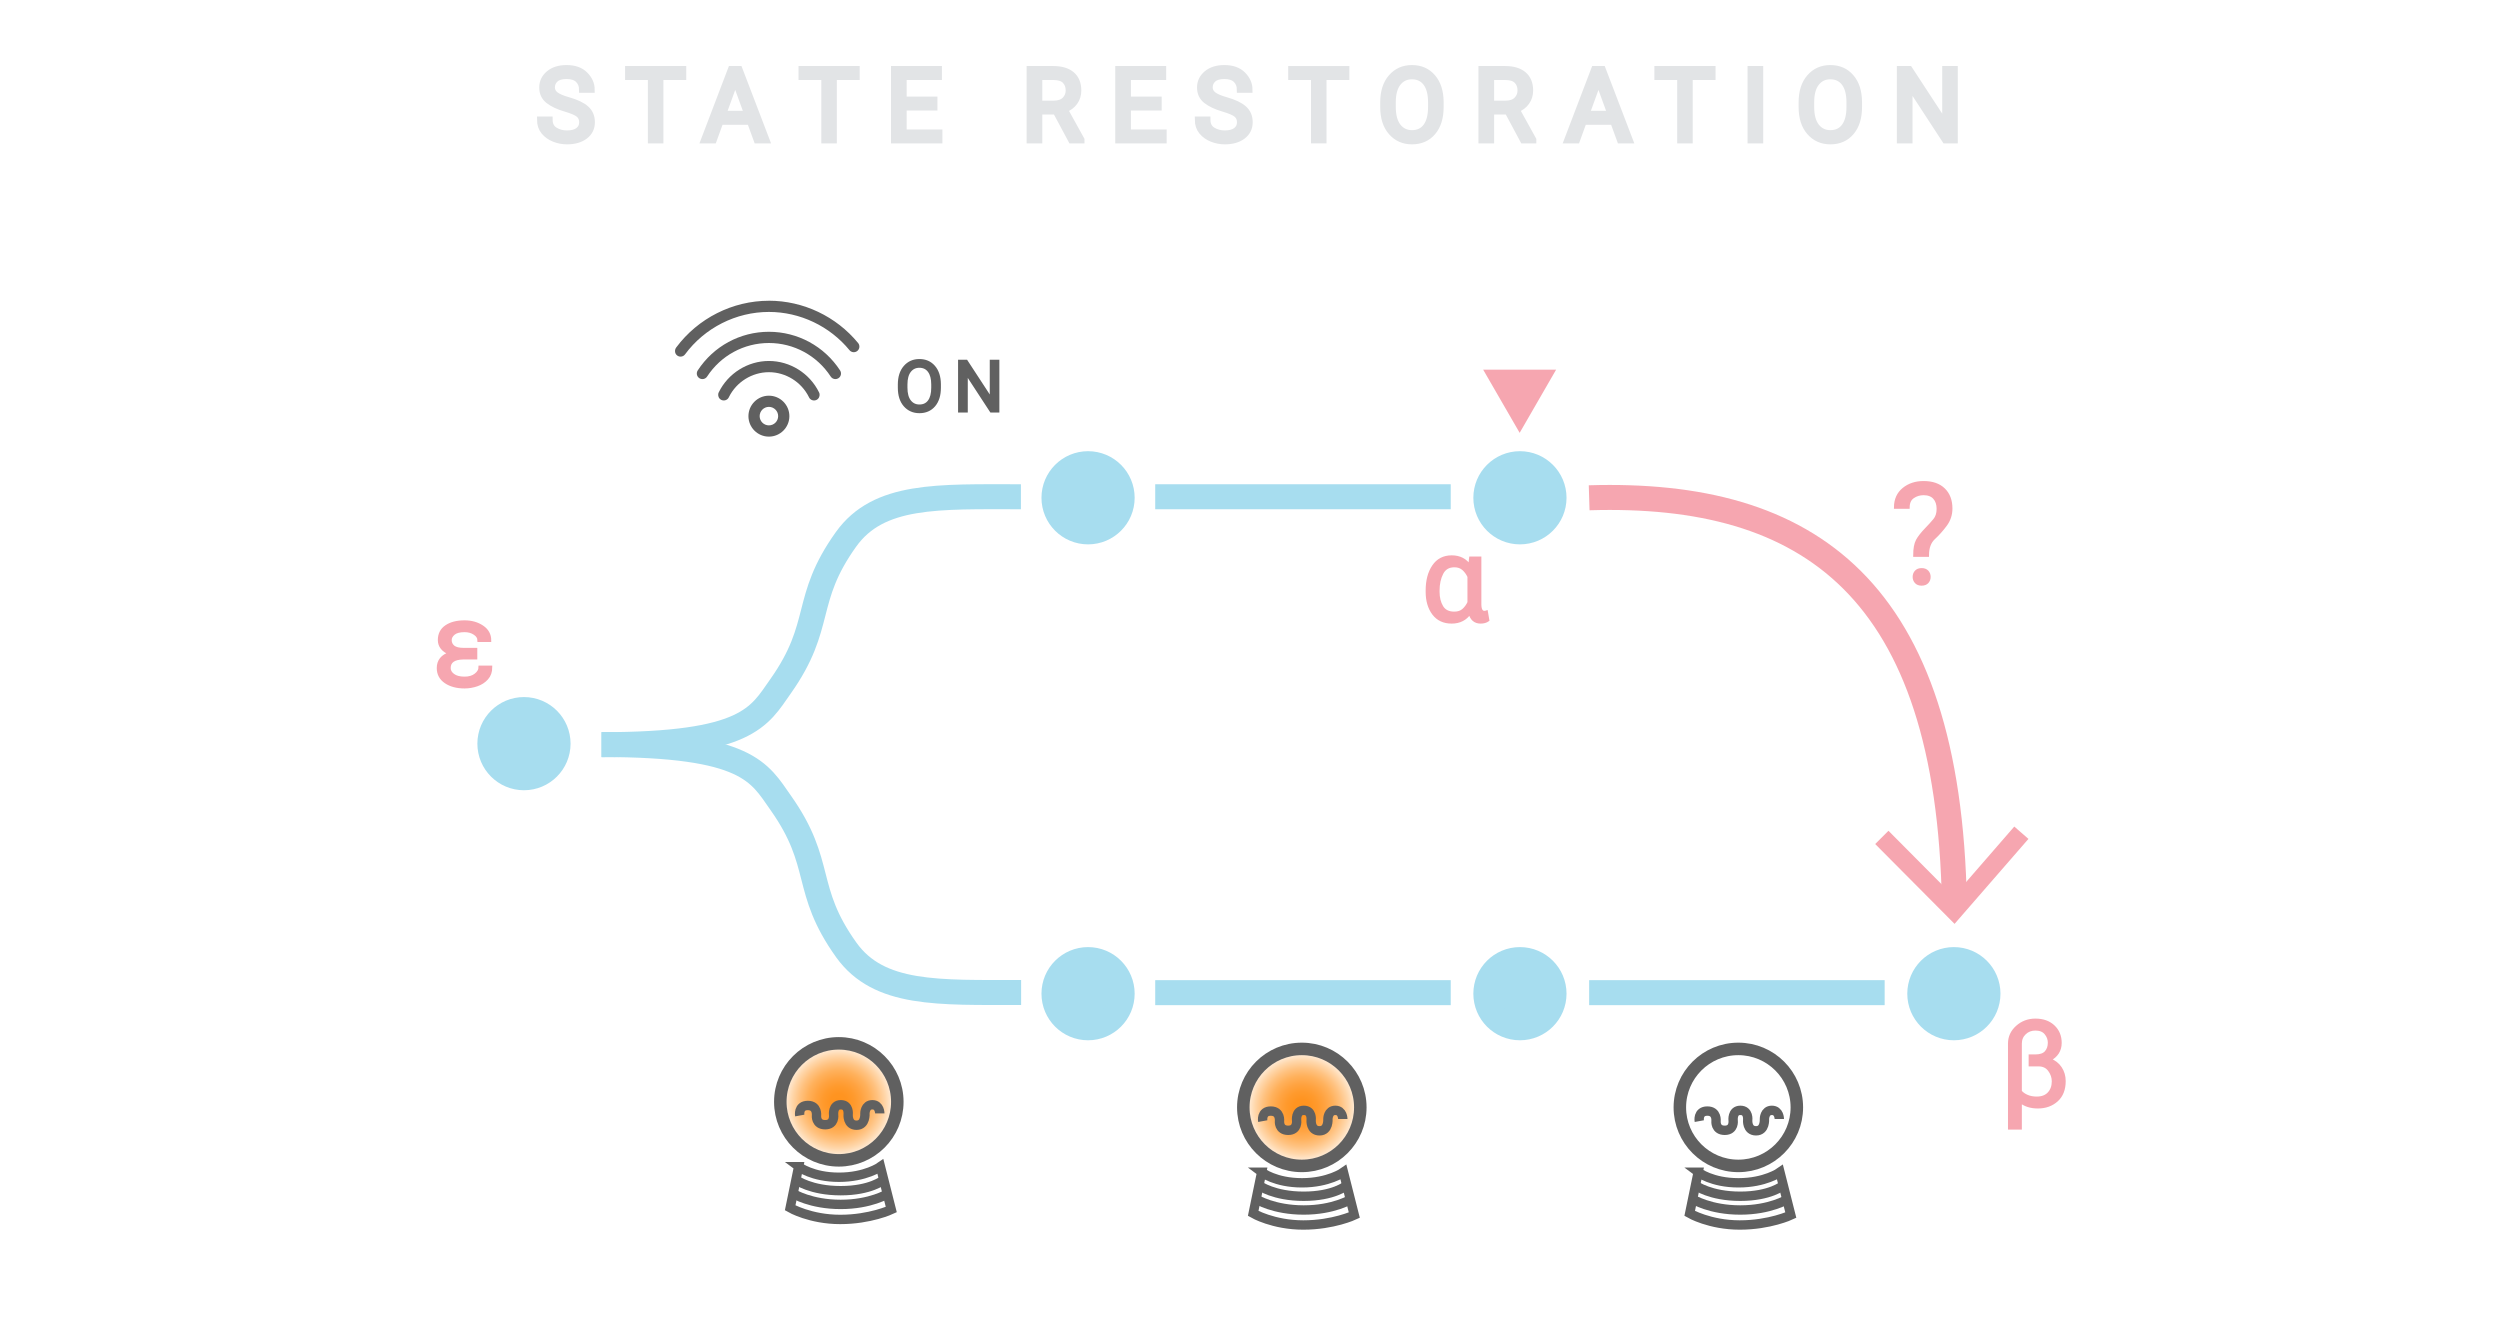
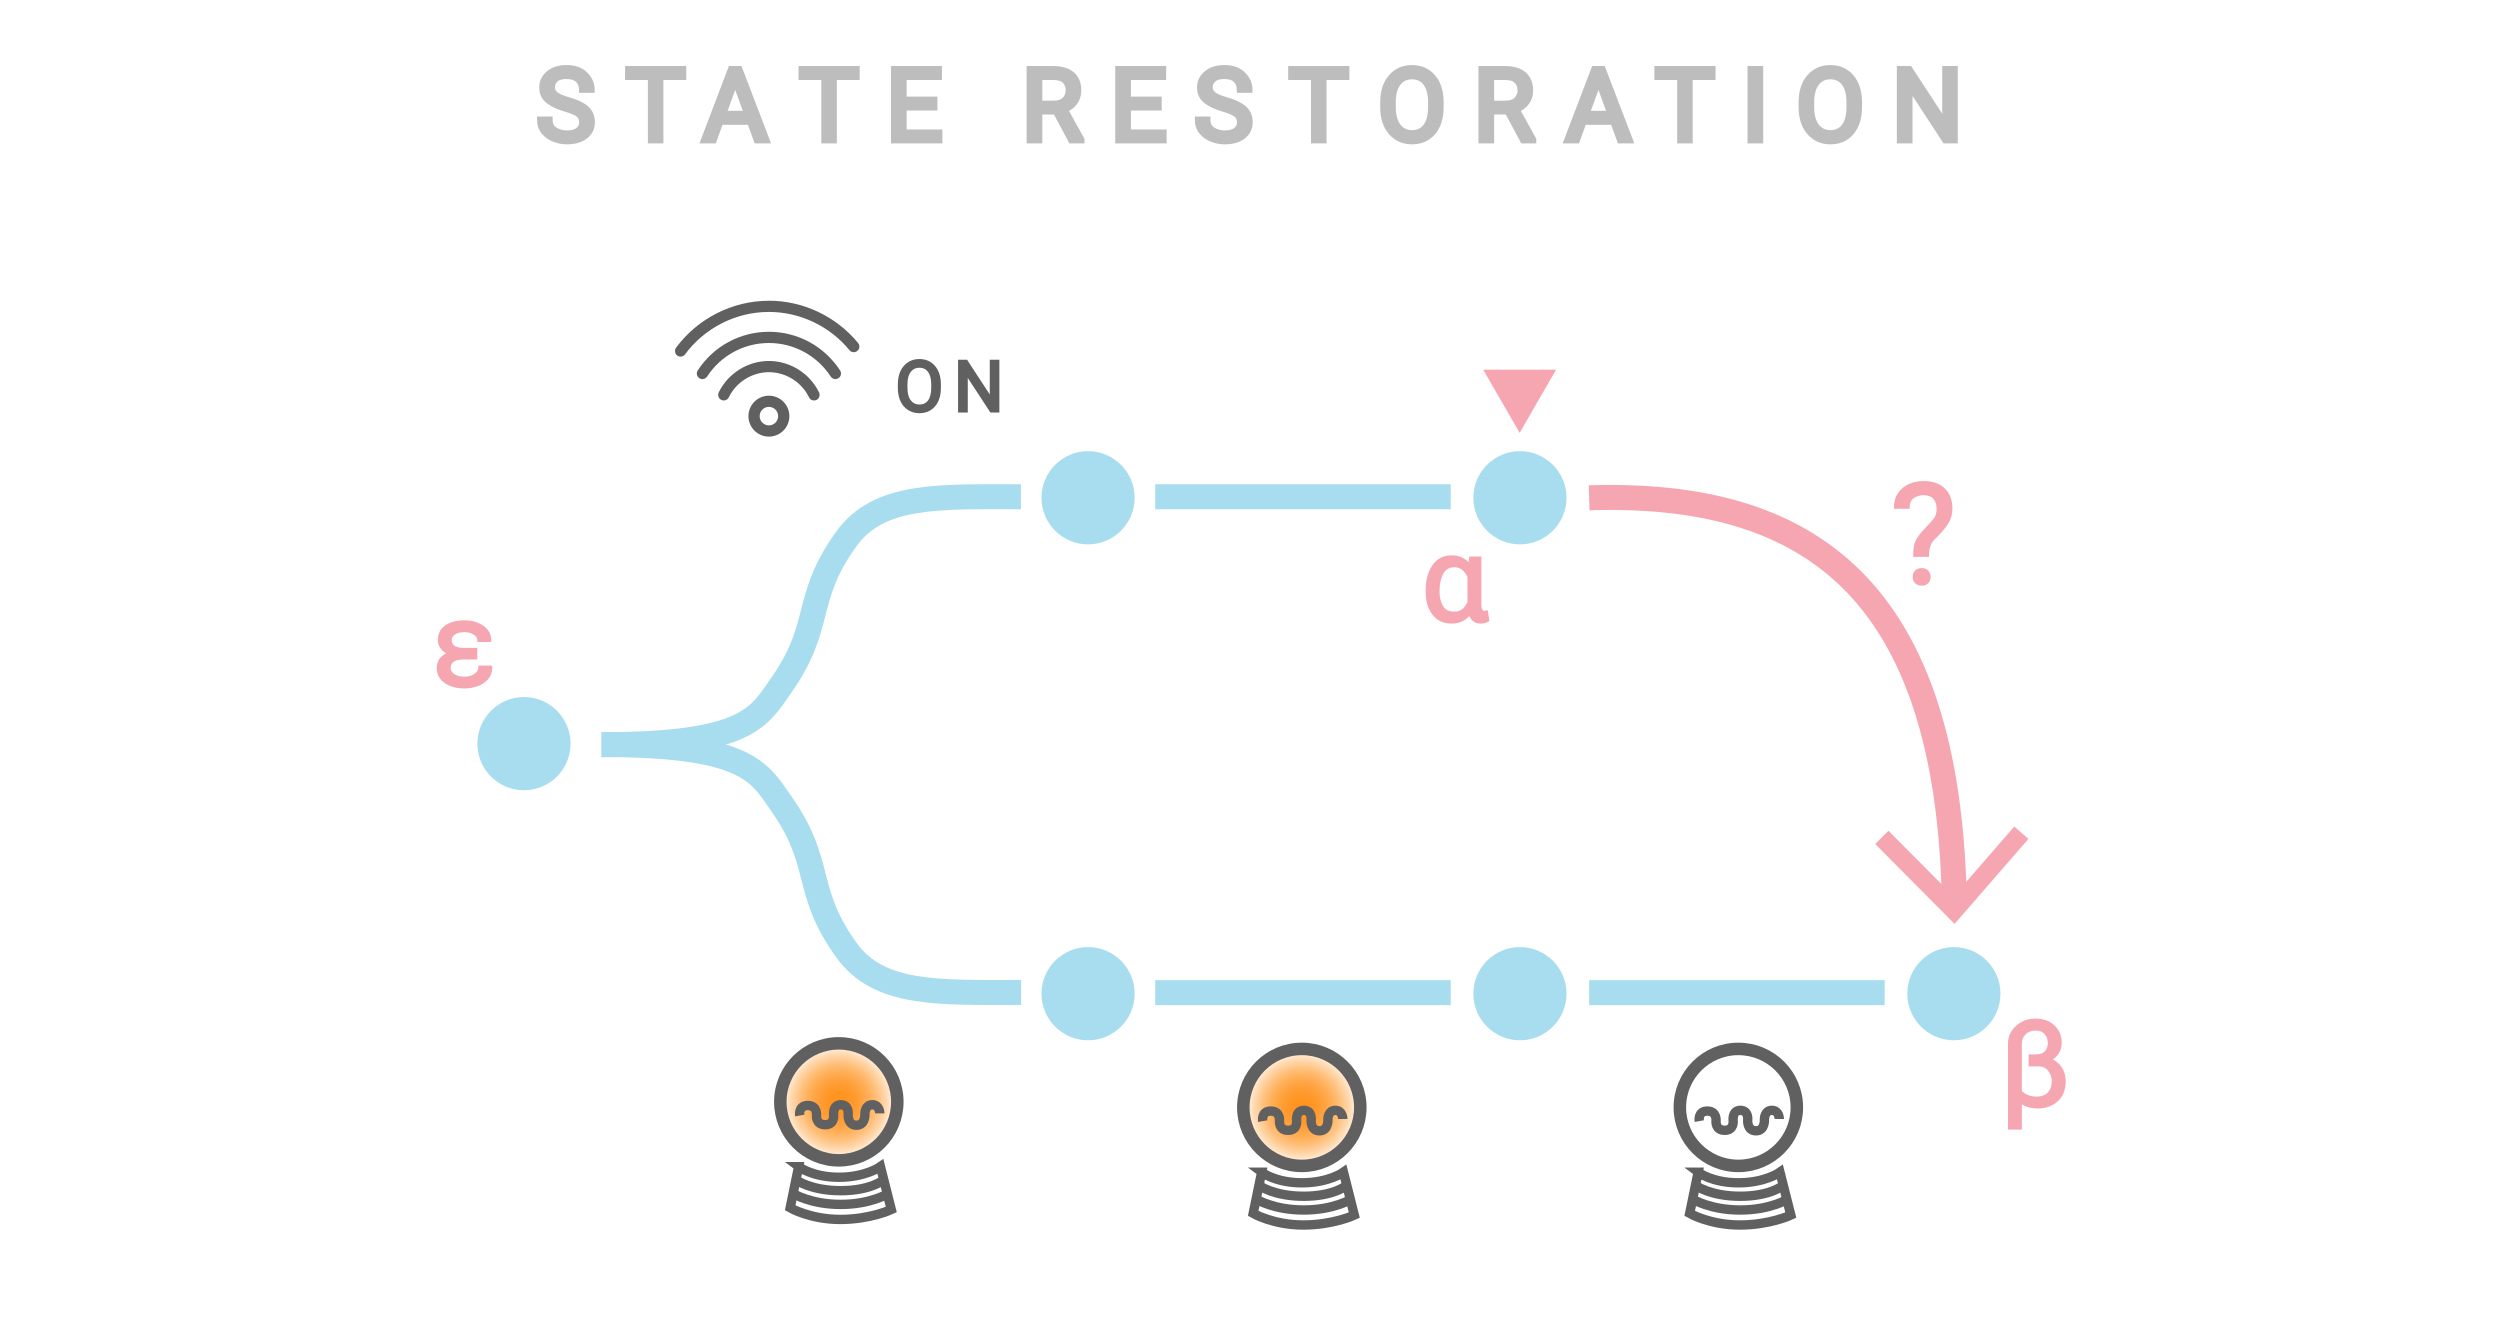
<svg xmlns="http://www.w3.org/2000/svg" xmlns:xlink="http://www.w3.org/1999/xlink" viewBox="0 0 800 426">
  <defs>
-     <style>.cls-1{letter-spacing:.21em;}.cls-2{letter-spacing:.21em;}.cls-3{stroke-width:3px;}.cls-3,.cls-4,.cls-5,.cls-6,.cls-7,.cls-8,.cls-9,.cls-10,.cls-11,.cls-12,.cls-13{stroke-miterlimit:10;}.cls-3,.cls-4,.cls-7,.cls-12{fill:none;}.cls-3,.cls-5,.cls-7,.cls-8,.cls-13{stroke:#606060;}.cls-4,.cls-9{stroke:#a7ddef;}.cls-4,.cls-9,.cls-12{stroke-width:8px;}.cls-5{fill:url(#radial-gradient-2);}.cls-5,.cls-7,.cls-8{stroke-width:4px;}.cls-6{font-size:44.7px;}.cls-6,.cls-14,.cls-11{fill:#f6a6b0;}.cls-6,.cls-10,.cls-11,.cls-13{font-family:Roboto-Black, Roboto;}.cls-6,.cls-11,.cls-12{stroke:#f6a6b0;}.cls-6,.cls-13{letter-spacing:.15em;}.cls-8{fill:url(#radial-gradient);}.cls-9{fill:#a7ddef;}.cls-10{fill:#e2e4e6;font-size:32px;stroke:#e2e4e6;stroke-width:2px;}.cls-11{font-size:38px;letter-spacing:.15em;}.cls-15,.cls-13{fill:#606060;}.cls-16{letter-spacing:.27em;}.cls-13{font-size:22.35px;}.cls-17{letter-spacing:.27em;}.cls-18{letter-spacing:.26em;}</style>
+     <style>.cls-1{letter-spacing:.21em;}.cls-2{letter-spacing:.21em;}.cls-3{stroke-width:3px;}.cls-3,.cls-4,.cls-5,.cls-6,.cls-7,.cls-8,.cls-9,.cls-10,.cls-11,.cls-12,.cls-13{stroke-miterlimit:10;}.cls-3,.cls-4,.cls-7,.cls-12{fill:none;}.cls-3,.cls-5,.cls-7,.cls-8,.cls-13{stroke:#606060;}.cls-4,.cls-9{stroke:#a7ddef;}.cls-4,.cls-9,.cls-12{stroke-width:8px;}.cls-5{fill:url(#radial-gradient-2);}.cls-5,.cls-7,.cls-8{stroke-width:4px;}.cls-6{font-size:44.7px;}.cls-6,.cls-14,.cls-11{fill:#f6a6b0;}.cls-6,.cls-10,.cls-11,.cls-13{font-family:Roboto-Black, Roboto;}.cls-6,.cls-11,.cls-12{stroke:#f6a6b0;}.cls-6,.cls-13{letter-spacing:.15em;}.cls-8{fill:url(#radial-gradient);}.cls-9{fill:#a7ddef;}.cls-10{fill:#bdbdbd;font-size:32px;stroke:#bdbdbd;stroke-width:2px;}.cls-11{font-size:38px;letter-spacing:.15em;}.cls-15,.cls-13{fill:#606060;}.cls-16{letter-spacing:.27em;}.cls-13{font-size:22.35px;}.cls-17{letter-spacing:.27em;}.cls-18{letter-spacing:.26em;}</style>
    <radialGradient id="radial-gradient" cx="268.42" cy="352.59" fx="268.42" fy="352.59" r="18.72" gradientUnits="userSpaceOnUse">
      <stop offset="0" stop-color="#ff931e" />
      <stop offset=".14" stop-color="#ff9421" />
      <stop offset=".27" stop-color="#ff9a2d" />
      <stop offset=".4" stop-color="#ffa341" />
      <stop offset=".54" stop-color="#ffb15c" />
      <stop offset=".67" stop-color="#ffc280" />
      <stop offset=".8" stop-color="#ffd7ab" />
      <stop offset=".93" stop-color="#ffefde" />
      <stop offset="1" stop-color="#fff" />
    </radialGradient>
    <radialGradient id="radial-gradient-2" cx="416.58" cy="354.37" fx="416.58" fy="354.37" r="18.72" xlink:href="#radial-gradient" />
  </defs>
  <g id="slide_7">
    <g>
      <path class="cls-12" d="M508.53,159.29c70.32-2.16,115.05,28.93,116.88,129.85" />
      <polygon class="cls-14" points="600.06 270.09 604.31 265.85 625.17 286.84 644.57 264.5 649.1 268.45 625.46 295.64 600.06 270.09" />
    </g>
    <text class="cls-6" transform="translate(604.92 186.65)">
      <tspan x="0" y="0">?</tspan>
    </text>
  </g>
  <g id="Layer_19">
    <circle class="cls-9" cx="167.67" cy="237.97" r="10.91" />
    <circle class="cls-9" cx="348.18" cy="317.98" r="10.91" />
    <circle class="cls-9" cx="348.18" cy="159.29" r="10.91" />
    <path class="cls-4" d="M192.46,238.3c46.83,0,50.45-8.95,57.31-18.67,13.93-19.71,7.03-27.59,20.97-47.06,10.45-14.59,29.36-13.61,55.95-13.61" />
    <path class="cls-4" d="M192.53,238.25c46.83,0,50.45,8.95,57.31,18.67,13.93,19.71,7.03,27.59,20.97,47.06,10.45,14.59,29.36,13.61,55.95,13.61" />
    <circle class="cls-9" cx="486.38" cy="159.29" r="10.91" />
    <line class="cls-4" x1="369.67" y1="158.96" x2="464.23" y2="158.96" />
    <polygon class="cls-14" points="486.29 138.51 497.96 118.29 474.61 118.29 486.29 138.51" />
    <circle class="cls-9" cx="486.38" cy="317.98" r="10.91" />
    <line class="cls-4" x1="369.67" y1="317.65" x2="464.23" y2="317.65" />
    <circle class="cls-9" cx="625.24" cy="317.98" r="10.91" />
    <line class="cls-4" x1="508.53" y1="317.65" x2="603.09" y2="317.65" />
    <text class="cls-11" transform="translate(138.42 219.43)">
      <tspan x="0" y="0">ε</tspan>
    </text>
    <text class="cls-11" transform="translate(454.85 198.66)">
      <tspan x="0" y="0">α</tspan>
    </text>
    <text class="cls-11" transform="translate(640.07 353.84)">
      <tspan x="0" y="0">β</tspan>
    </text>
    <g>
      <circle class="cls-8" cx="268.42" cy="352.59" r="18.72" />
      <path class="cls-3" d="M281.53,356.28s0-2.76-2.38-2.76-2.38,2.76-2.38,2.76c0,0,.3,3.79-2.68,3.79s-2.68-3.45-2.68-3.45c0,0,.39-3.1-2.34-3.1s-2.31,3.28-2.31,3.28c0,0,.4,3.11-2.69,3.11s-2.79-2.94-2.79-2.94c0,0,.39-3.22-2.78-3.22s-2.58,3.22-2.58,3.22" />
      <path class="cls-3" d="M255.55,373.33s4.39,3.39,12.91,3.39,13.28-3.39,13.28-3.39l3.47,13.73s-6.73,3.16-16.34,3.16-16.02-3.71-16.02-3.71l2.71-13.18Z" />
      <path class="cls-3" d="M254.8,377.6s4.64,3.42,14.23,3.42,13.67-3.42,13.67-3.42" />
      <path class="cls-3" d="M253.9,381.99s5.53,3.42,15.12,3.42,15.08-3.42,15.08-3.42" />
    </g>
    <g>
      <circle class="cls-5" cx="416.58" cy="354.37" r="18.72" />
      <path class="cls-3" d="M429.69,358.07s0-2.76-2.38-2.76-2.38,2.76-2.38,2.76c0,0,.3,3.79-2.68,3.79s-2.68-3.45-2.68-3.45c0,0,.39-3.1-2.34-3.1s-2.31,3.28-2.31,3.28c0,0,.4,3.11-2.69,3.11s-2.79-2.94-2.79-2.94c0,0,.39-3.22-2.78-3.22s-2.58,3.22-2.58,3.22" />
      <path class="cls-3" d="M403.72,375.11s4.39,3.39,12.91,3.39,13.28-3.39,13.28-3.39l3.47,13.73s-6.73,3.16-16.34,3.16-16.02-3.71-16.02-3.71l2.71-13.18Z" />
      <path class="cls-3" d="M402.96,379.38s4.64,3.42,14.23,3.42,13.67-3.42,13.67-3.42" />
      <path class="cls-3" d="M402.07,383.78s5.53,3.42,15.12,3.42,15.08-3.42,15.08-3.42" />
    </g>
    <g>
      <circle class="cls-7" cx="556.27" cy="354.37" r="18.72" />
      <path class="cls-3" d="M569.38,358.07s0-2.76-2.38-2.76-2.38,2.76-2.38,2.76c0,0,.3,3.79-2.68,3.79s-2.68-3.45-2.68-3.45c0,0,.39-3.1-2.34-3.1s-2.31,3.28-2.31,3.28c0,0,.4,3.11-2.69,3.11s-2.79-2.94-2.79-2.94c0,0,.39-3.22-2.78-3.22s-2.58,3.22-2.58,3.22" />
      <path class="cls-3" d="M543.4,375.11s4.39,3.39,12.91,3.39,13.28-3.39,13.28-3.39l3.47,13.73s-6.73,3.16-16.34,3.16-16.02-3.71-16.02-3.71l2.71-13.18Z" />
      <path class="cls-3" d="M542.65,379.38s4.64,3.42,14.23,3.42,13.67-3.42,13.67-3.42" />
      <path class="cls-3" d="M541.75,383.78s5.53,3.42,15.12,3.42,15.08-3.42,15.08-3.42" />
    </g>
    <g>
      <path class="cls-15" d="M246.05,126.62c-3.61,0-6.55,2.94-6.55,6.55s2.94,6.55,6.55,6.55,6.55-2.94,6.55-6.55-2.94-6.55-6.55-6.55Zm0,9.5c-1.63,0-2.96-1.33-2.96-2.96s1.33-2.96,2.96-2.96,2.96,1.33,2.96,2.96-1.33,2.96-2.96,2.96Z" />
      <path class="cls-15" d="M246.05,96.24c-11.62,0-22.7,5.59-29.66,14.95-.58,.78-.51,1.9,.25,2.52,.34,.28,.74,.41,1.14,.41,.55,0,1.09-.25,1.44-.73,6.28-8.5,16.31-13.57,26.83-13.57,9.96,0,19.48,4.55,25.79,12.24,.6,.73,1.68,.86,2.44,.29h0c.83-.61,.97-1.8,.31-2.59-6.99-8.5-17.52-13.53-28.54-13.53Z" />
      <path class="cls-15" d="M246.05,106.17c-9.21,0-17.73,4.62-22.78,12.37-.54,.83-.31,1.94,.52,2.48,.83,.54,1.94,.31,2.48-.52,4.39-6.73,11.78-10.74,19.78-10.74s15.39,4.02,19.78,10.74c.34,.53,.92,.81,1.5,.81,.34,0,.68-.09,.98-.29,.83-.54,1.06-1.65,.52-2.48-5.06-7.75-13.57-12.37-22.78-12.37Z" />
      <path class="cls-15" d="M246.05,115.51c-6.78,0-13.08,3.95-16.05,10.04-.36,.72-.19,1.6,.41,2.14,.74,.66,1.87,.6,2.53-.13,.14-.16,.25-.33,.32-.51,2.4-4.83,7.41-7.95,12.79-7.95s10.38,3.11,12.79,7.95c.08,.18,.18,.36,.32,.51,.35,.39,.84,.59,1.33,.59,.43,0,.86-.15,1.2-.46,.59-.54,.76-1.41,.41-2.12-2.98-6.11-9.28-10.06-16.06-10.06Z" />
    </g>
    <text class="cls-13" transform="translate(286.51 131.5)">
      <tspan x="0" y="0">ON</tspan>
    </text>
    <text class="cls-10" transform="translate(171.57 44.88)">
      <tspan class="cls-16" x="0" y="0">S</tspan>
      <tspan class="cls-1" x="28.67" y="0">TA</tspan>
      <tspan class="cls-17" x="84.17" y="0">TE RES</tspan>
      <tspan class="cls-18" x="240.87" y="0">T</tspan>
      <tspan class="cls-17" x="269.24" y="0">OR</tspan>
      <tspan class="cls-2" x="329.49" y="0">A</tspan>
      <tspan class="cls-17" x="358.05" y="0">TION</tspan>
    </text>
  </g>
</svg>
